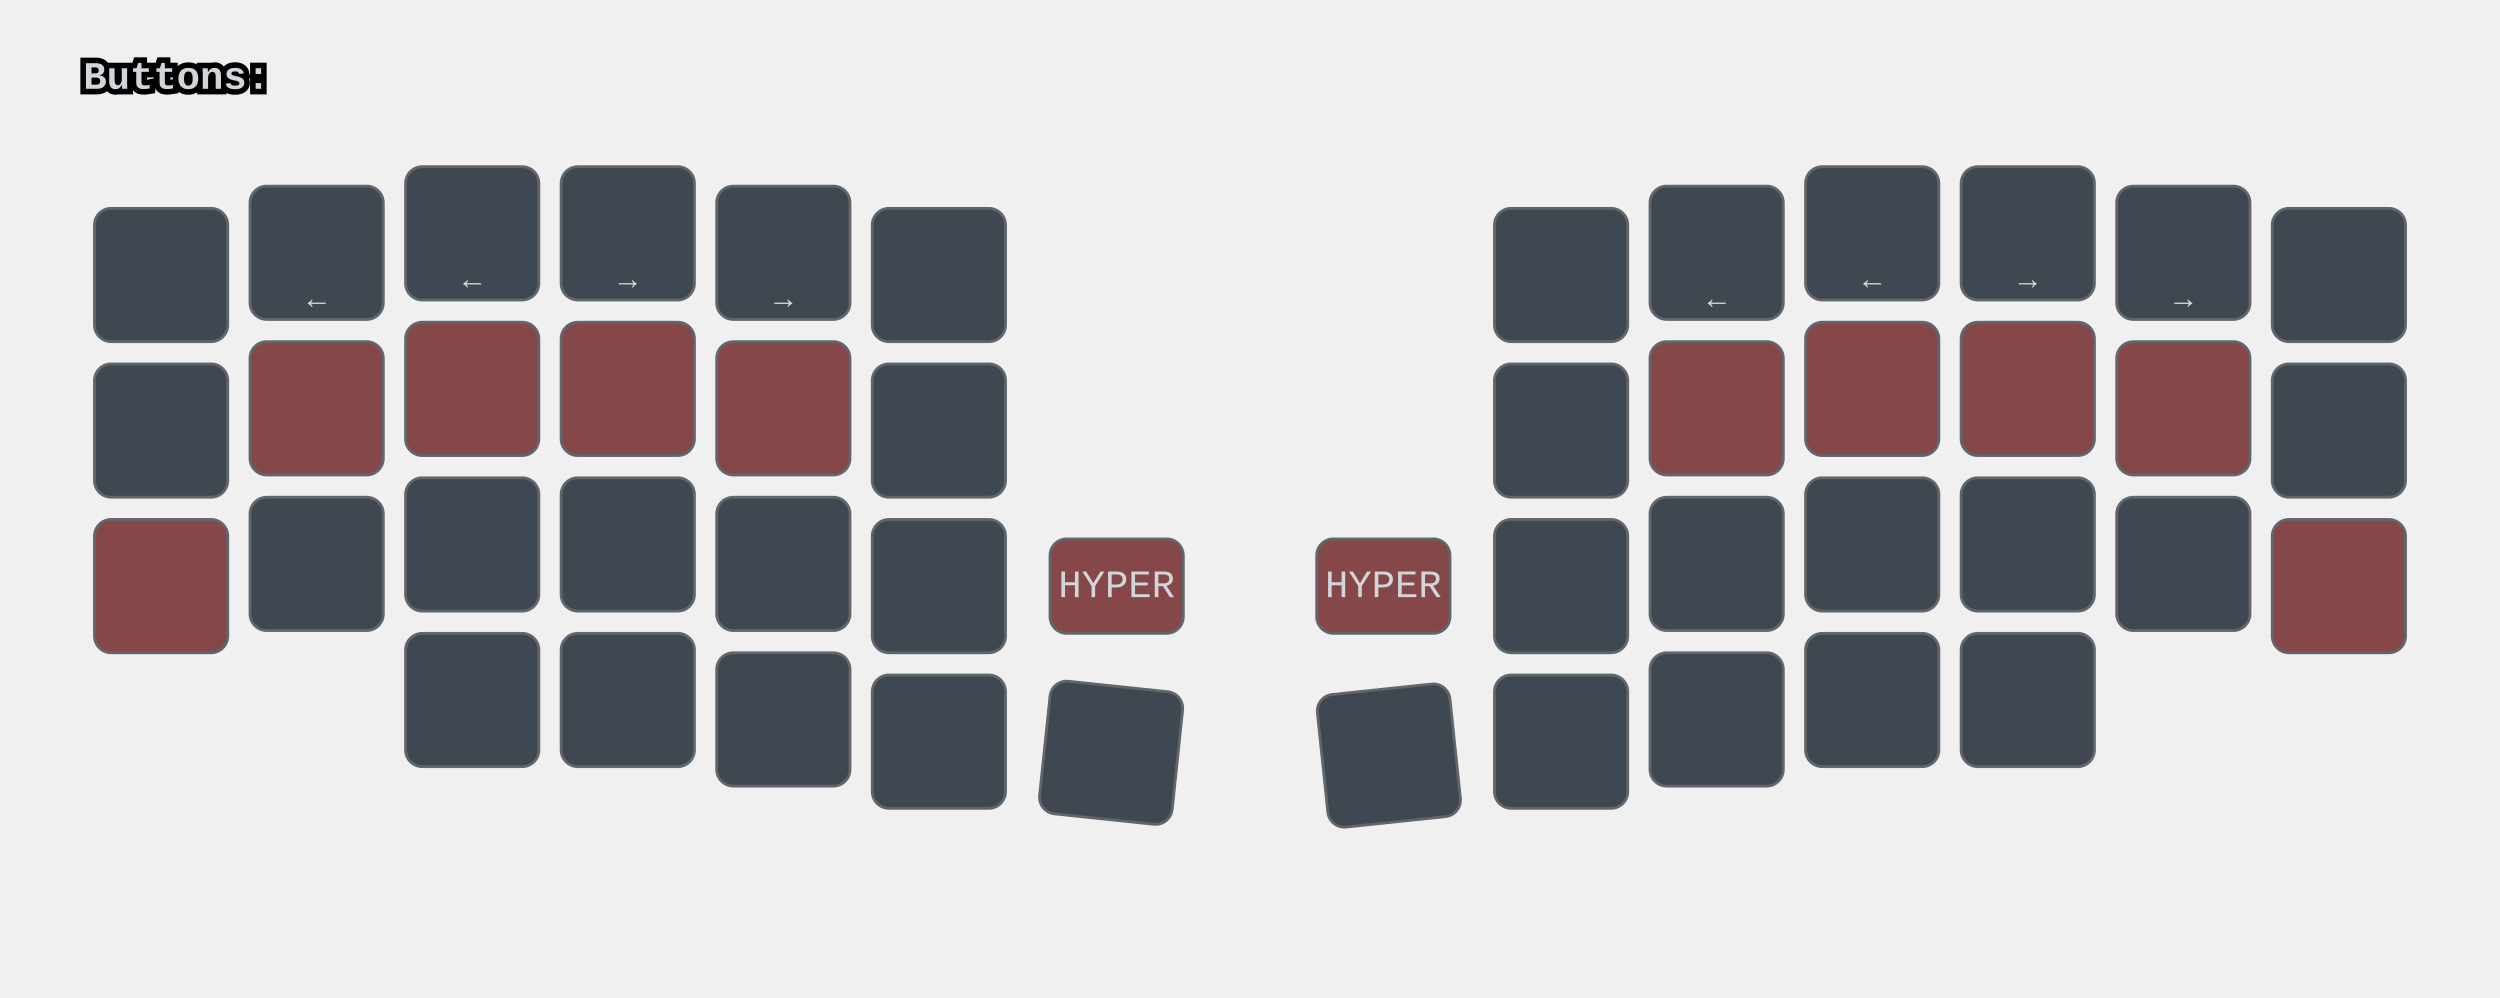
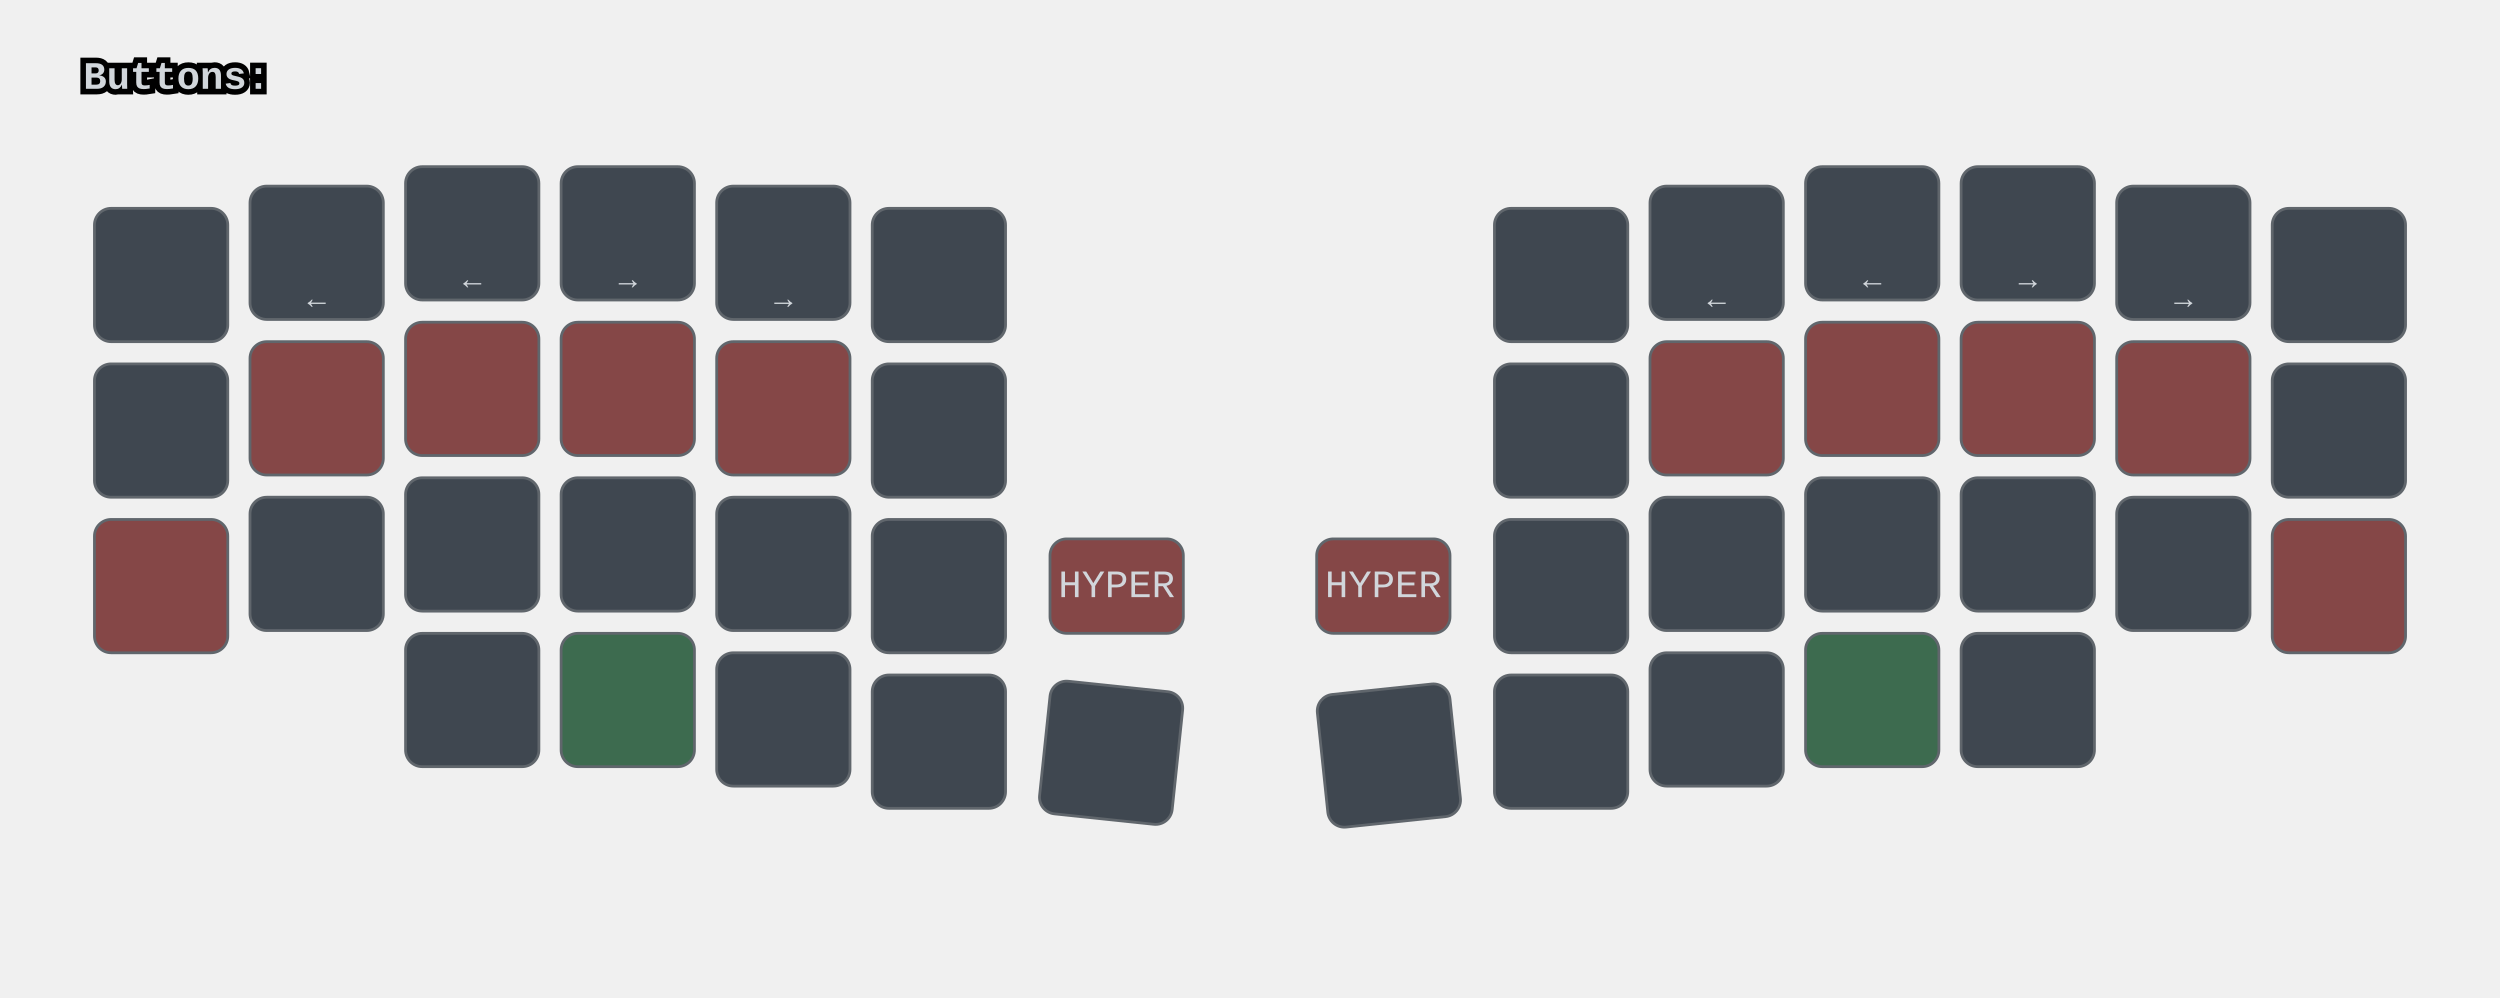
<svg xmlns="http://www.w3.org/2000/svg" xmlns:xlink="http://www.w3.org/1999/xlink" width="900" height="359" viewBox="0 0 900 359" class="keymap">
  <defs>/* start glyphs */
<svg id="mdi:apple-keyboard-caps">
      <svg id="mdi-apple-keyboard-caps" viewBox="0 0 24 24">
        <path d="M15,14V8H17.17L12,2.83L6.83,8H9V14H15M12,0L22,10H17V16H7V10H2L12,0M7,18H17V24H7V18M15,20H9V22H15V20Z" />
      </svg>
    </svg>
    <svg id="mdi:apple-keyboard-command">
      <svg id="mdi-apple-keyboard-command" viewBox="0 0 24 24">
        <path d="M6,2A4,4 0 0,1 10,6V8H14V6A4,4 0 0,1 18,2A4,4 0 0,1 22,6A4,4 0 0,1 18,10H16V14H18A4,4 0 0,1 22,18A4,4 0 0,1 18,22A4,4 0 0,1 14,18V16H10V18A4,4 0 0,1 6,22A4,4 0 0,1 2,18A4,4 0 0,1 6,14H8V10H6A4,4 0 0,1 2,6A4,4 0 0,1 6,2M16,18A2,2 0 0,0 18,20A2,2 0 0,0 20,18A2,2 0 0,0 18,16H16V18M14,10H10V14H14V10M6,16A2,2 0 0,0 4,18A2,2 0 0,0 6,20A2,2 0 0,0 8,18V16H6M8,6A2,2 0 0,0 6,4A2,2 0 0,0 4,6A2,2 0 0,0 6,8H8V6M18,8A2,2 0 0,0 20,6A2,2 0 0,0 18,4A2,2 0 0,0 16,6V8H18Z" />
      </svg>
    </svg>
    <svg id="mdi:apple-keyboard-control">
      <svg id="mdi-apple-keyboard-control" viewBox="0 0 24 24">
        <path d="M19.78,11.78L18.36,13.19L12,6.83L5.64,13.19L4.22,11.78L12,4L19.78,11.78Z" />
      </svg>
    </svg>
    <svg id="mdi:apple-keyboard-option">
      <svg id="mdi-apple-keyboard-option" viewBox="0 0 24 24">
        <path d="M3,4H9.11L16.15,18H21V20H14.88L7.84,6H3V4M14,4H21V6H14V4Z" />
      </svg>
    </svg>
    <svg id="mdi:apple-keyboard-shift">
      <svg id="mdi-apple-keyboard-shift" viewBox="0 0 24 24">
        <path d="M15,18V12H17.17L12,6.83L6.83,12H9V18H15M12,4L22,14H17V20H7V14H2L12,4Z" />
      </svg>
    </svg>
+     <svg id="mdi:arrow-all">
+       <svg id="mdi-arrow-all" viewBox="0 0 24 24">
+         <path d="M13,11H18L16.5,9.5L17.92,8.08L21.84,12L17.92,15.92L16.5,14.5L18,13H13V18L14.5,16.5L15.92,17.92L12,21.84L8.08,17.92L9.5,16.5L11,18V13H6L7.5,14.5L6.08,15.92L2.16,12L6.08,8.08L7.5,9.5L6,11H11V6L9.5,7.5L8.08,6.08L12,2.16L15.92,6.08L14.5,7.5L13,6V11Z" />
+       </svg>
+     </svg>
    <svg id="mdi:backspace">
      <svg id="mdi-backspace" viewBox="0 0 24 24">
        <path d="M22,3H7C6.31,3 5.77,3.35 5.41,3.88L0,12L5.41,20.11C5.77,20.64 6.31,21 7,21H22A2,2 0 0,0 24,19V5A2,2 0 0,0 22,3M19,15.59L17.59,17L14,13.41L10.41,17L9,15.59L12.59,12L9,8.41L10.41,7L14,10.59L17.59,7L19,8.41L15.41,12" />
      </svg>
    </svg>
    <svg id="mdi:backspace-reverse">
      <svg id="mdi-backspace-reverse" viewBox="0 0 24 24">
        <path d="M2,21H17C17.7,21 18.2,20.6 18.6,20.1L24,12L18.6,3.9C18.2,3.4 17.7,3 17,3H2A2,2 0 0,0 0,5V19A2,2 0 0,0 2,21M5,8.4L6.4,7L10,10.6L13.6,7L15,8.4L11.4,12L15,15.6L13.6,17L10,13.4L6.4,17L5,15.6L8.6,12" />
      </svg>
    </svg>
    <svg id="mdi:bluetooth-connect">
      <svg id="mdi-bluetooth-connect" viewBox="0 0 24 24">
        <path d="M19,10L17,12L19,14L21,12M14.88,16.29L13,18.17V14.41M13,5.83L14.88,7.71L13,9.58M17.71,7.71L12,2H11V9.58L6.41,5L5,6.41L10.59,12L5,17.58L6.41,19L11,14.41V22H12L17.71,16.29L13.41,12M7,12L5,10L3,12L5,14L7,12Z" />
      </svg>
    </svg>
    <svg id="mdi:bluetooth-off">
      <svg id="mdi-bluetooth-off" viewBox="0 0 24 24">
        <path d="M13,5.83L14.88,7.71L13.28,9.31L14.69,10.72L17.71,7.7L12,2H11V7.03L13,9.03M5.41,4L4,5.41L10.59,12L5,17.59L6.41,19L11,14.41V22H12L16.29,17.71L18.59,20L20,18.59M13,18.17V14.41L14.88,16.29" />
      </svg>
    </svg>
    <svg id="mdi:brightness-5">
      <svg id="mdi-brightness-5" viewBox="0 0 24 24">
        <path d="M12,18A6,6 0 0,1 6,12A6,6 0 0,1 12,6A6,6 0 0,1 18,12A6,6 0 0,1 12,18M20,15.31L23.31,12L20,8.69V4H15.31L12,0.69L8.69,4H4V8.69L0.69,12L4,15.31V20H8.69L12,23.31L15.31,20H20V15.31Z" />
      </svg>
    </svg>
    <svg id="mdi:brightness-7">
      <svg id="mdi-brightness-7" viewBox="0 0 24 24">
        <path d="M12,8A4,4 0 0,0 8,12A4,4 0 0,0 12,16A4,4 0 0,0 16,12A4,4 0 0,0 12,8M12,18A6,6 0 0,1 6,12A6,6 0 0,1 12,6A6,6 0 0,1 18,12A6,6 0 0,1 12,18M20,8.69V4H15.31L12,0.69L8.69,4H4V8.69L0.69,12L4,15.31V20H8.69L12,23.31L15.31,20H20V15.31L23.31,12L20,8.69Z" />
      </svg>
    </svg>
    <svg id="mdi:code-block-tags">
      <svg id="mdi-code-block-tags" viewBox="0 0 24 24">
        <path d="M5.59 3.41L7 4.82L3.82 8L7 11.18L5.59 12.6L1 8L5.59 3.41M11.41 3.41L16 8L11.41 12.6L10 11.18L13.18 8L10 4.82L11.41 3.41M22 6V18C22 19.11 21.11 20 20 20H4C2.9 20 2 19.11 2 18V14H4V18H20V6H17.03V4H20C21.11 4 22 4.89 22 6Z" />
      </svg>
    </svg>
+     <svg id="mdi:code-braces">
+       <svg id="mdi-code-braces" viewBox="0 0 24 24">
+         <path d="M8,3A2,2 0 0,0 6,5V9A2,2 0 0,1 4,11H3V13H4A2,2 0 0,1 6,15V19A2,2 0 0,0 8,21H10V19H8V14A2,2 0 0,0 6,12A2,2 0 0,0 8,10V5H10V3M16,3A2,2 0 0,1 18,5V9A2,2 0 0,0 20,11H21V13H20A2,2 0 0,0 18,15V19A2,2 0 0,1 16,21H14V19H16V14A2,2 0 0,1 18,12A2,2 0 0,1 16,10V5H14V3H16Z" />
+       </svg>
+     </svg>
+     <svg id="mdi:cog-outline">
+       <svg id="mdi-cog-outline" viewBox="0 0 24 24">
+         <path d="M12,8A4,4 0 0,1 16,12A4,4 0 0,1 12,16A4,4 0 0,1 8,12A4,4 0 0,1 12,8M12,10A2,2 0 0,0 10,12A2,2 0 0,0 12,14A2,2 0 0,0 14,12A2,2 0 0,0 12,10M10,22C9.75,22 9.54,21.82 9.5,21.58L9.13,18.93C8.5,18.68 7.96,18.34 7.44,17.94L4.95,18.95C4.73,19.03 4.46,18.95 4.34,18.73L2.34,15.27C2.21,15.05 2.27,14.78 2.46,14.63L4.57,12.97L4.5,12L4.57,11L2.46,9.37C2.27,9.22 2.21,8.95 2.34,8.73L4.34,5.27C4.46,5.05 4.73,4.96 4.95,5.05L7.44,6.05C7.96,5.66 8.5,5.32 9.13,5.07L9.5,2.42C9.54,2.18 9.75,2 10,2H14C14.25,2 14.46,2.18 14.5,2.42L14.87,5.07C15.5,5.32 16.04,5.66 16.56,6.05L19.05,5.05C19.27,4.96 19.54,5.05 19.66,5.27L21.66,8.73C21.79,8.95 21.73,9.22 21.54,9.37L19.43,11L19.5,12L19.43,13L21.54,14.63C21.73,14.78 21.79,15.05 21.66,15.27L19.66,18.73C19.54,18.95 19.27,19.04 19.05,18.95L16.56,17.95C16.04,18.34 15.5,18.68 14.87,18.93L14.5,21.58C14.46,21.82 14.25,22 14,22H10M11.25,4L10.88,6.61C9.68,6.86 8.62,7.5 7.85,8.39L5.44,7.35L4.69,8.65L6.8,10.2C6.4,11.37 6.4,12.64 6.8,13.8L4.68,15.36L5.43,16.66L7.86,15.62C8.63,16.5 9.68,17.14 10.87,17.38L11.24,20H12.76L13.13,17.39C14.32,17.14 15.37,16.5 16.14,15.62L18.57,16.66L19.32,15.36L17.2,13.81C17.6,12.64 17.6,11.37 17.2,10.2L19.31,8.65L18.56,7.35L16.15,8.39C15.38,7.5 14.32,6.86 13.12,6.62L12.75,4H11.25Z" />
+       </svg>
+     </svg>
    <svg id="mdi:content-copy">
      <svg id="mdi-content-copy" viewBox="0 0 24 24">
        <path d="M19,21H8V7H19M19,5H8A2,2 0 0,0 6,7V21A2,2 0 0,0 8,23H19A2,2 0 0,0 21,21V7A2,2 0 0,0 19,5M16,1H4A2,2 0 0,0 2,3V17H4V3H16V1Z" />
      </svg>
    </svg>
    <svg id="mdi:content-cut">
      <svg id="mdi-content-cut" viewBox="0 0 24 24">
        <path d="M19,3L13,9L15,11L22,4V3M12,12.5A0.5,0.5 0 0,1 11.5,12A0.5,0.5 0 0,1 12,11.5A0.5,0.5 0 0,1 12.5,12A0.5,0.5 0 0,1 12,12.5M6,20A2,2 0 0,1 4,18C4,16.89 4.9,16 6,16A2,2 0 0,1 8,18C8,19.11 7.1,20 6,20M6,8A2,2 0 0,1 4,6C4,4.89 4.9,4 6,4A2,2 0 0,1 8,6C8,7.11 7.1,8 6,8M9.64,7.64C9.87,7.14 10,6.59 10,6A4,4 0 0,0 6,2A4,4 0 0,0 2,6A4,4 0 0,0 6,10C6.59,10 7.14,9.87 7.64,9.64L10,12L7.64,14.36C7.14,14.13 6.59,14 6,14A4,4 0 0,0 2,18A4,4 0 0,0 6,22A4,4 0 0,0 10,18C10,17.41 9.87,16.86 9.64,16.36L12,14L19,21H22V20L9.64,7.64Z" />
      </svg>
    </svg>
    <svg id="mdi:content-paste">
      <svg id="mdi-content-paste" viewBox="0 0 24 24">
        <path d="M19,20H5V4H7V7H17V4H19M12,2A1,1 0 0,1 13,3A1,1 0 0,1 12,4A1,1 0 0,1 11,3A1,1 0 0,1 12,2M19,2H14.82C14.4,0.84 13.3,0 12,0C10.7,0 9.6,0.84 9.18,2H5A2,2 0 0,0 3,4V20A2,2 0 0,0 5,22H19A2,2 0 0,0 21,20V4A2,2 0 0,0 19,2Z" />
      </svg>
    </svg>
    <svg id="mdi:dock-window">
      <svg id="mdi-dock-window" viewBox="0 0 24 24">
        <path d="M18 18V20H4A2 2 0 0 1 2 18V8H4V18M22 6V14A2 2 0 0 1 20 16H8A2 2 0 0 1 6 14V6A2 2 0 0 1 8 4H20A2 2 0 0 1 22 6M20 6H8V14H20Z" />
      </svg>
    </svg>
    <svg id="mdi:folder-search-outline">
      <svg id="mdi-folder-search-outline" viewBox="0 0 24 24">
        <path d="M16.5,12C19,12 21,14 21,16.5C21,17.38 20.75,18.21 20.31,18.9L23.39,22L22,23.39L18.88,20.32C18.19,20.75 17.37,21 16.5,21C14,21 12,19 12,16.5C12,14 14,12 16.5,12M16.5,14A2.5,2.5 0 0,0 14,16.5A2.5,2.5 0 0,0 16.5,19A2.5,2.5 0 0,0 19,16.5A2.5,2.5 0 0,0 16.5,14M19,8H3V18H10.17C10.34,18.72 10.63,19.39 11,20H3C1.89,20 1,19.1 1,18V6C1,4.89 1.89,4 3,4H9L11,6H19A2,2 0 0,1 21,8V11.81C20.42,11.26 19.75,10.81 19,10.5V8Z" />
      </svg>
    </svg>
    <svg id="mdi:format-letter-ends-with">
      <svg id="mdi-format-letter-ends-with" viewBox="0 0 24 24">
        <path d="M11.14 4L6.43 16H8.36L9.32 13.43H14.67L15.64 16H17.57L12.86 4M12 6.29L14.03 11.71H9.96M20 14V18H2V20H22V14Z" />
      </svg>
    </svg>
    <svg id="mdi:format-letter-starts-with">
      <svg id="mdi-format-letter-starts-with" viewBox="0 0 24 24">
        <path d="M11.14 4L6.43 16H8.36L9.32 13.43H14.67L15.64 16H17.57L12.86 4M12 6.29L14.03 11.71H9.96M4 18V15H2V20H22V18Z" />
      </svg>
    </svg>
    <svg id="mdi:format-pilcrow-arrow-left">
      <svg id="mdi-format-pilcrow-arrow-left" viewBox="0 0 24 24">
        <path d="M8,17V14L4,18L8,22V19H20V17M10,10V15H12V4H14V15H16V4H18V2H10A4,4 0 0,0 6,6A4,4 0 0,0 10,10Z" />
      </svg>
    </svg>
    <svg id="mdi:format-pilcrow-arrow-right">
      <svg id="mdi-format-pilcrow-arrow-right" viewBox="0 0 24 24">
        <path d="M21,18L17,14V17H5V19H17V22M9,10V15H11V4H13V15H15V4H17V2H9A4,4 0 0,0 5,6A4,4 0 0,0 9,10Z" />
      </svg>
    </svg>
+     <svg id="mdi:keyboard-f1">
+       <svg id="mdi-keyboard-f1" viewBox="0 0 24 24">
+         <path d="M6 7H12V9H8V11H11V13H8V17H6V7M14 7H18V17H16V9H14V7Z" />
+       </svg>
+     </svg>
    <svg id="mdi:keyboard-return">
      <svg id="mdi-keyboard-return" viewBox="0 0 24 24">
        <path d="M19,7V11H5.83L9.41,7.41L8,6L2,12L8,18L9.41,16.58L5.83,13H21V7H19Z" />
      </svg>
    </svg>
    <svg id="mdi:keyboard-space">
      <svg id="mdi-keyboard-space" viewBox="0 0 24 24">
        <path d="M3 15H5V19H19V15H21V19C21 20.1 20.1 21 19 21H5C3.9 21 3 20.1 3 19V15Z" />
      </svg>
    </svg>
    <svg id="mdi:keyboard-tab">
      <svg id="mdi-keyboard-tab" viewBox="0 0 24 24">
        <path d="M20,18H22V6H20M11.59,7.41L15.17,11H1V13H15.17L11.59,16.58L13,18L19,12L13,6L11.59,7.41Z" />
      </svg>
    </svg>
    <svg id="mdi:keyboard-variant">
      <svg id="mdi-keyboard-variant" viewBox="0 0 24 24">
        <path d="M6,16H18V18H6V16M6,13V15H2V13H6M7,15V13H10V15H7M11,15V13H13V15H11M14,15V13H17V15H14M18,15V13H22V15H18M2,10H5V12H2V10M19,12V10H22V12H19M18,12H16V10H18V12M8,12H6V10H8V12M12,12H9V10H12V12M15,12H13V10H15V12M2,9V7H4V9H2M5,9V7H7V9H5M8,9V7H10V9H8M11,9V7H13V9H11M14,9V7H16V9H14M17,9V7H22V9H17Z" />
      </svg>
    </svg>
    <svg id="mdi:lightbulb-off-outline">
      <svg id="mdi-lightbulb-off-outline" viewBox="0 0 24 24">
        <path d="M12,2C9.76,2 7.78,3.05 6.5,4.68L7.93,6.11C8.84,4.84 10.32,4 12,4A5,5 0 0,1 17,9C17,10.68 16.16,12.16 14.89,13.06L16.31,14.5C17.94,13.21 19,11.24 19,9A7,7 0 0,0 12,2M3.28,4L2,5.27L5.04,8.3C5,8.53 5,8.76 5,9C5,11.38 6.19,13.47 8,14.74V17A1,1 0 0,0 9,18H14.73L18.73,22L20,20.72L3.28,4M7.23,10.5L12.73,16H10V13.58C8.68,13 7.66,11.88 7.23,10.5M9,20V21A1,1 0 0,0 10,22H14A1,1 0 0,0 15,21V20H9Z" />
      </svg>
    </svg>
    <svg id="mdi:lightbulb-on-20">
      <svg id="mdi-lightbulb-on-20" viewBox="0 0 24 24">
        <path d="M1 11H4V13H1V11M4.9 3.5L3.5 4.9L5.6 7L7 5.6L4.9 3.5M13 1H11V4H13V1M20 11V13H23V11H20M10 22C10 22.6 10.4 23 11 23H13C13.6 23 14 22.6 14 22V21H10V22M19.1 3.5L17 5.6L18.4 7L20.5 4.9L19.1 3.5M18 12C18 14.2 16.8 16.2 15 17.2V19C15 19.6 14.6 20 14 20H10C9.4 20 9 19.6 9 19V17.2C7.2 16.2 6 14.2 6 12C6 8.7 8.7 6 12 6S18 8.7 18 12M16 12C16 9.79 14.21 8 12 8S8 9.79 8 12 9.79 16 12 16 16 14.21 16 12Z" />
      </svg>
    </svg>
    <svg id="mdi:lightbulb-on-90">
      <svg id="mdi-lightbulb-on-90" viewBox="0 0 24 24">
        <path d="M7 5.6L5.6 7L3.5 4.9L4.9 3.5L7 5.6M10 22C10 22.6 10.4 23 11 23H13C13.6 23 14 22.6 14 22V21H10V22M1 13H4V11H1V13M13 1H11V4H13V1M20 11V13H23V11H20M19.1 3.5L17 5.6L18.4 7L20.5 4.9L19.1 3.5M18 12C18 14.2 16.8 16.2 15 17.2V19C15 19.6 14.6 20 14 20H10C9.4 20 9 19.6 9 19V17.2C7.2 16.2 6 14.2 6 12C6 8.7 8.7 6 12 6S18 8.7 18 12M12 8C11 8 10.09 8.38 9.39 9H14.61C13.91 8.38 13 8 12 8Z" />
      </svg>
    </svg>
    <svg id="mdi:lock-outline">
      <svg id="mdi-lock-outline" viewBox="0 0 24 24">
        <path d="M12,17C10.89,17 10,16.1 10,15C10,13.89 10.89,13 12,13A2,2 0 0,1 14,15A2,2 0 0,1 12,17M18,20V10H6V20H18M18,8A2,2 0 0,1 20,10V20A2,2 0 0,1 18,22H6C4.89,22 4,21.1 4,20V10C4,8.89 4.89,8 6,8H7V6A5,5 0 0,1 12,1A5,5 0 0,1 17,6V8H18M12,3A3,3 0 0,0 9,6V8H15V6A3,3 0 0,0 12,3Z" />
      </svg>
    </svg>
+     <svg id="mdi:monitor">
+       <svg id="mdi-monitor" viewBox="0 0 24 24">
+         <path d="M21,16H3V4H21M21,2H3C1.89,2 1,2.89 1,4V16A2,2 0 0,0 3,18H10V20H8V22H16V20H14V18H21A2,2 0 0,0 23,16V4C23,2.89 22.1,2 21,2Z" />
+       </svg>
+     </svg>
    <svg id="mdi:mouse">
      <svg id="mdi-mouse" viewBox="0 0 24 24">
        <path d="M11,1.07C7.05,1.56 4,4.92 4,9H11M4,15A8,8 0 0,0 12,23A8,8 0 0,0 20,15V11H4M13,1.07V9H20C20,4.92 16.94,1.56 13,1.07Z" />
      </svg>
    </svg>
    <svg id="mdi:mouse-left-click-outline">
      <svg id="mdi-mouse-left-click-outline" viewBox="0 0 24 24">
        <path d="M13 9V1.07C13.7 1.16 14.37 1.33 15 1.59C17.33 2.53 19.11 4.53 19.75 7C19.91 7.64 20 8.31 20 9H13M17.66 7C17.18 5.65 16.23 4.5 15 3.81V7H17.66M6 15V13H18V15C18 16.59 17.37 18.12 16.24 19.24C15.12 20.37 13.59 21 12 21C10.41 21 8.88 20.37 7.76 19.24C6.63 18.12 6 16.59 6 15M4 15C4 17.12 4.84 19.16 6.34 20.66C7.84 22.16 9.88 23 12 23C14.12 23 16.16 22.16 17.66 20.66C19.16 19.16 20 17.12 20 15V11H4V15M11 9V1.07C7.06 1.56 4 4.92 4 9H11Z" />
      </svg>
    </svg>
    <svg id="mdi:mouse-right-click-outline">
      <svg id="mdi-mouse-right-click-outline" viewBox="0 0 24 24">
        <path d="M13 9V1.07C16.94 1.56 20 4.92 20 9H13M11 9V1.07C10.3 1.16 9.63 1.33 9 1.59C6.67 2.53 4.89 4.53 4.25 7C4.09 7.64 4 8.31 4 9H11M6.34 7C6.82 5.65 7.78 4.5 9 3.81V7H6.34M6 15V13H18V15C18 16.59 17.37 18.12 16.24 19.24C15.12 20.37 13.59 21 12 21C10.41 21 8.88 20.37 7.76 19.24C6.63 18.12 6 16.59 6 15M4 15C4 17.12 4.84 19.16 6.34 20.66C7.84 22.16 9.88 23 12 23C14.12 23 16.16 22.16 17.66 20.66C19.16 19.16 20 17.12 20 15V11H4V15Z" />
      </svg>
    </svg>
-     <svg id="mdi:numeric-1-box-multiple-outline">
-       <svg id="mdi-numeric-1-box-multiple-outline" viewBox="0 0 24 24">
-         <path d="M21,17H7V3H21M21,1H7A2,2 0 0,0 5,3V17A2,2 0 0,0 7,19H21A2,2 0 0,0 23,17V3A2,2 0 0,0 21,1M14,15H16V5H12V7H14M3,5H1V21A2,2 0 0,0 3,23H19V21H3V5Z" />
-       </svg>
-     </svg>
-     <svg id="mdi:numeric-2-box-multiple-outline">
-       <svg id="mdi-numeric-2-box-multiple-outline" viewBox="0 0 24 24">
-         <path d="M17,13H13V11H15A2,2 0 0,0 17,9V7C17,5.89 16.1,5 15,5H11V7H15V9H13A2,2 0 0,0 11,11V15H17M21,17H7V3H21M21,1H7A2,2 0 0,0 5,3V17A2,2 0 0,0 7,19H21A2,2 0 0,0 23,17V3A2,2 0 0,0 21,1M3,5H1V21A2,2 0 0,0 3,23H19V21H3V5Z" />
-       </svg>
-     </svg>
-     <svg id="mdi:numeric-3-box-multiple-outline">
-       <svg id="mdi-numeric-3-box-multiple-outline" viewBox="0 0 24 24">
-         <path d="M17,13V11.5A1.5,1.5 0 0,0 15.5,10A1.5,1.5 0 0,0 17,8.5V7C17,5.89 16.1,5 15,5H11V7H15V9H13V11H15V13H11V15H15A2,2 0 0,0 17,13M3,5H1V21A2,2 0 0,0 3,23H19V21H3M21,17H7V3H21M21,1H7A2,2 0 0,0 5,3V17A2,2 0 0,0 7,19H21A2,2 0 0,0 23,17V3A2,2 0 0,0 21,1Z" />
-       </svg>
-     </svg>
-     <svg id="mdi:numeric-4-box-multiple-outline">
-       <svg id="mdi-numeric-4-box-multiple-outline" viewBox="0 0 24 24">
-         <path d="M21,17H7V3H21M21,1H7A2,2 0 0,0 5,3V17A2,2 0 0,0 7,19H21A2,2 0 0,0 23,17V3A2,2 0 0,0 21,1M15,15H17V5H15V9H13V5H11V11H15M3,5H1V21A2,2 0 0,0 3,23H19V21H3V5Z" />
-       </svg>
-     </svg>
-     <svg id="mdi:numeric-5-box-multiple-outline">
-       <svg id="mdi-numeric-5-box-multiple-outline" viewBox="0 0 24 24">
-         <path d="M17,13V11C17,9.89 16.1,9 15,9H13V7H17V5H11V11H15V13H11V15H15A2,2 0 0,0 17,13M3,5H1V21A2,2 0 0,0 3,23H19V21H3M21,17H7V3H21M21,1H7A2,2 0 0,0 5,3V17A2,2 0 0,0 7,19H21A2,2 0 0,0 23,17V3A2,2 0 0,0 21,1Z" />
-       </svg>
-     </svg>
-     <svg id="mdi:numeric-6-box-multiple-outline">
-       <svg id="mdi-numeric-6-box-multiple-outline" viewBox="0 0 24 24">
-         <path d="M13,11H15V13H13M13,15H15A2,2 0 0,0 17,13V11C17,9.89 16.1,9 15,9H13V7H17V5H13A2,2 0 0,0 11,7V13C11,14.11 11.9,15 13,15M21,17H7V3H21M21,1H7A2,2 0 0,0 5,3V17A2,2 0 0,0 7,19H21A2,2 0 0,0 23,17V3A2,2 0 0,0 21,1M3,5H1V21A2,2 0 0,0 3,23H19V21H3V5Z" />
-       </svg>
-     </svg>
-     <svg id="mdi:numeric-7-box-multiple-outline">
-       <svg id="mdi-numeric-7-box-multiple-outline" viewBox="0 0 24 24">
-         <path d="M13,15L17,7V5H11V7H15L11,15M21,17H7V3H21M21,1H7A2,2 0 0,0 5,3V17A2,2 0 0,0 7,19H21A2,2 0 0,0 23,17V3A2,2 0 0,0 21,1M3,5H1V21A2,2 0 0,0 3,23H19V21H3V5Z" />
-       </svg>
-     </svg>
-     <svg id="mdi:numeric-8-box-multiple-outline">
-       <svg id="mdi-numeric-8-box-multiple-outline" viewBox="0 0 24 24">
-         <path d="M13,11H15V13H13M13,7H15V9H13M13,15H15A2,2 0 0,0 17,13V11.5A1.5,1.5 0 0,0 15.5,10A1.5,1.5 0 0,0 17,8.5V7C17,5.89 16.1,5 15,5H13A2,2 0 0,0 11,7V8.5A1.5,1.5 0 0,0 12.5,10A1.5,1.5 0 0,0 11,11.5V13C11,14.11 11.9,15 13,15M21,17H7V3H21M21,1H7A2,2 0 0,0 5,3V17A2,2 0 0,0 7,19H21A2,2 0 0,0 23,17V3A2,2 0 0,0 21,1M3,5H1V21A2,2 0 0,0 3,23H19V21H3V5Z" />
+     <svg id="mdi:mouse-variant">
+       <svg id="mdi-mouse-variant" viewBox="0 0 24 24">
+         <path d="M14,7H10V2.1C12.28,2.56 14,4.58 14,7M4,7C4,4.58 5.72,2.56 8,2.1V7H4M14,12C14,14.42 12.28,16.44 10,16.9V18A3,3 0 0,0 13,21A3,3 0 0,0 16,18V13A4,4 0 0,1 20,9H22L21,10L22,11H20A2,2 0 0,0 18,13H18V18A5,5 0 0,1 13,23A5,5 0 0,1 8,18V16.9C5.72,16.44 4,14.42 4,12V9H14V12Z" />
+       </svg>
+     </svg>
+     <svg id="mdi:music">
+       <svg id="mdi-music" viewBox="0 0 24 24">
+         <path d="M21,3V15.5A3.5,3.5 0 0,1 17.5,19A3.5,3.5 0 0,1 14,15.5A3.5,3.5 0 0,1 17.5,12C18.04,12 18.55,12.12 19,12.34V6.47L9,8.6V17.5A3.5,3.5 0 0,1 5.5,21A3.5,3.5 0 0,1 2,17.5A3.5,3.5 0 0,1 5.5,14C6.04,14 6.55,14.12 7,14.34V6L21,3Z" />
+       </svg>
+     </svg>
+     <svg id="mdi:numeric">
+       <svg id="mdi-numeric" viewBox="0 0 24 24">
+         <path d="M4,17V9H2V7H6V17H4M22,15C22,16.11 21.1,17 20,17H16V15H20V13H18V11H20V9H16V7H20A2,2 0 0,1 22,9V10.5A1.5,1.5 0 0,1 20.5,12A1.5,1.5 0 0,1 22,13.5V15M14,15V17H8V13C8,11.89 8.9,11 10,11H12V9H8V7H12A2,2 0 0,1 14,9V11C14,12.11 13.1,13 12,13H10V15H14Z" />
      </svg>
    </svg>
    <svg id="mdi:play-pause">
      <svg id="mdi-play-pause" viewBox="0 0 24 24">
        <path d="M3,5V19L11,12M13,19H16V5H13M18,5V19H21V5" />
      </svg>
    </svg>
    <svg id="mdi:power">
      <svg id="mdi-power" viewBox="0 0 24 24">
        <path d="M16.56,5.44L15.11,6.89C16.84,7.94 18,9.83 18,12A6,6 0 0,1 12,18A6,6 0 0,1 6,12C6,9.83 7.16,7.94 8.88,6.88L7.44,5.44C5.36,6.88 4,9.28 4,12A8,8 0 0,0 12,20A8,8 0 0,0 20,12C20,9.28 18.64,6.88 16.56,5.44M13,3H11V13H13" />
      </svg>
    </svg>
    <svg id="mdi:power-plug-outline">
      <svg id="mdi-power-plug-outline" viewBox="0 0 24 24">
        <path d="M16 7V3H14V7H10V3H8V7C7 7 6 8 6 9V14.5L9.5 18V21H14.5V18L18 14.5V9C18 8 17 7 16 7M16 13.67L13.09 16.59L12.67 17H11.33L10.92 16.59L8 13.67V9.09C8 9.06 8.06 9 8.09 9H15.92C15.95 9 16 9.06 16 9.09V13.67Z" />
      </svg>
    </svg>
    <svg id="mdi:redo">
      <svg id="mdi-redo" viewBox="0 0 24 24">
        <path d="M18.4,10.6C16.55,9 14.15,8 11.5,8C6.85,8 2.92,11.03 1.54,15.22L3.9,16C4.95,12.81 7.95,10.5 11.5,10.5C13.45,10.5 15.23,11.22 16.62,12.38L13,16H22V7L18.4,10.6Z" />
      </svg>
    </svg>
    <svg id="mdi:restart">
      <svg id="mdi-restart" viewBox="0 0 24 24">
        <path d="M12,4C14.1,4 16.1,4.8 17.6,6.3C20.7,9.4 20.7,14.5 17.6,17.6C15.8,19.5 13.3,20.2 10.9,19.9L11.4,17.9C13.1,18.1 14.9,17.5 16.2,16.2C18.5,13.9 18.5,10.1 16.2,7.7C15.1,6.6 13.5,6 12,6V10.6L7,5.6L12,0.6V4M6.3,17.6C3.7,15 3.3,11 5.1,7.9L6.6,9.4C5.5,11.6 5.9,14.4 7.8,16.2C8.3,16.7 8.9,17.1 9.6,17.4L9,19.4C8,19 7.1,18.4 6.3,17.6Z" />
      </svg>
    </svg>
    <svg id="mdi:skip-backward">
      <svg id="mdi-skip-backward" viewBox="0 0 24 24">
        <path d="M20,5V19L13,12M6,5V19H4V5M13,5V19L6,12" />
      </svg>
    </svg>
    <svg id="mdi:skip-forward">
      <svg id="mdi-skip-forward" viewBox="0 0 24 24">
        <path d="M4,5V19L11,12M18,5V19H20V5M11,5V19L18,12" />
      </svg>
    </svg>
    <svg id="mdi:stop">
      <svg id="mdi-stop" viewBox="0 0 24 24">
        <path d="M18,18H6V6H18V18Z" />
      </svg>
    </svg>
    <svg id="mdi:undo">
      <svg id="mdi-undo" viewBox="0 0 24 24">
        <path d="M12.5,8C9.85,8 7.45,9 5.6,10.6L2,7V16H11L7.38,12.38C8.77,11.22 10.54,10.5 12.5,10.5C16.04,10.5 19.05,12.81 20.1,16L22.47,15.22C21.08,11.03 17.15,8 12.5,8Z" />
      </svg>
    </svg>
    <svg id="mdi:unfold-more-horizontal">
      <svg id="mdi-unfold-more-horizontal" viewBox="0 0 24 24">
        <path d="M12,18.17L8.83,15L7.42,16.41L12,21L16.59,16.41L15.17,15M12,5.83L15.17,9L16.58,7.59L12,3L7.41,7.59L8.83,9L12,5.83Z" />
      </svg>
    </svg>
    <svg id="mdi:unfold-more-vertical">
      <svg id="mdi-unfold-more-vertical" viewBox="0 0 24 24">
        <path d="M18.17,12L15,8.83L16.41,7.41L21,12L16.41,16.58L15,15.17L18.17,12M5.83,12L9,15.17L7.59,16.59L3,12L7.59,7.42L9,8.83L5.83,12Z" />
      </svg>
    </svg>
    <svg id="mdi:usb">
      <svg id="mdi-usb" viewBox="0 0 24 24">
        <path d="M15,7V11H16V13H13V5H15L12,1L9,5H11V13H8V10.93C8.7,10.56 9.2,9.85 9.2,9C9.2,7.78 8.21,6.8 7,6.8C5.78,6.8 4.8,7.78 4.8,9C4.8,9.85 5.3,10.56 6,10.93V13A2,2 0 0,0 8,15H11V18.05C10.29,18.41 9.8,19.15 9.8,20A2.2,2.2 0 0,0 12,22.2A2.2,2.2 0 0,0 14.2,20C14.2,19.15 13.71,18.41 13,18.05V15H16A2,2 0 0,0 18,13V11H19V7H15Z" />
      </svg>
    </svg>
    <svg id="mdi:view-dashboard-outline">
      <svg id="mdi-view-dashboard-outline" viewBox="0 0 24 24">
        <path d="M19,5V7H15V5H19M9,5V11H5V5H9M19,13V19H15V13H19M9,17V19H5V17H9M21,3H13V9H21V3M11,3H3V13H11V3M21,11H13V21H21V11M11,15H3V21H11V15Z" />
      </svg>
    </svg>
    <svg id="mdi:volume-minus">
      <svg id="mdi-volume-minus" viewBox="0 0 24 24">
        <path d="M3,9H7L12,4V20L7,15H3V9M14,11H22V13H14V11Z" />
      </svg>
    </svg>
    <svg id="mdi:volume-off">
      <svg id="mdi-volume-off" viewBox="0 0 24 24">
        <path d="M12,4L9.91,6.09L12,8.18M4.27,3L3,4.27L7.73,9H3V15H7L12,20V13.27L16.25,17.53C15.58,18.04 14.83,18.46 14,18.7V20.77C15.38,20.45 16.63,19.82 17.68,18.96L19.73,21L21,19.73L12,10.73M19,12C19,12.94 18.8,13.82 18.46,14.64L19.97,16.15C20.62,14.91 21,13.5 21,12C21,7.72 18,4.14 14,3.23V5.29C16.89,6.15 19,8.83 19,12M16.5,12C16.5,10.23 15.5,8.71 14,7.97V10.18L16.45,12.63C16.5,12.43 16.5,12.21 16.5,12Z" />
      </svg>
    </svg>
    <svg id="mdi:volume-plus">
      <svg id="mdi-volume-plus" viewBox="0 0 24 24">
        <path d="M3,9H7L12,4V20L7,15H3V9M14,11H17V8H19V11H22V13H19V16H17V13H14V11Z" />
      </svg>
    </svg>
    <svg id="mdi:web">
      <svg id="mdi-web" viewBox="0 0 24 24">
        <path d="M16.36,14C16.44,13.34 16.5,12.68 16.5,12C16.5,11.32 16.44,10.66 16.36,10H19.74C19.9,10.64 20,11.31 20,12C20,12.69 19.9,13.36 19.74,14M14.59,19.56C15.19,18.45 15.65,17.25 15.97,16H18.92C17.96,17.65 16.43,18.93 14.59,19.56M14.34,14H9.66C9.56,13.34 9.5,12.68 9.5,12C9.5,11.32 9.56,10.65 9.66,10H14.34C14.43,10.65 14.5,11.32 14.5,12C14.5,12.68 14.43,13.34 14.34,14M12,19.96C11.17,18.76 10.5,17.43 10.09,16H13.91C13.5,17.43 12.83,18.76 12,19.96M8,8H5.08C6.03,6.34 7.57,5.06 9.4,4.44C8.8,5.55 8.35,6.75 8,8M5.08,16H8C8.35,17.25 8.8,18.45 9.4,19.56C7.57,18.93 6.03,17.65 5.08,16M4.26,14C4.1,13.36 4,12.69 4,12C4,11.31 4.1,10.64 4.26,10H7.64C7.56,10.66 7.5,11.32 7.5,12C7.5,12.68 7.56,13.34 7.64,14M12,4.03C12.83,5.23 13.5,6.57 13.91,8H10.09C10.5,6.57 11.17,5.23 12,4.03M18.92,8H15.97C15.65,6.75 15.19,5.55 14.59,4.44C16.43,5.07 17.96,6.34 18.92,8M12,2C6.47,2 2,6.5 2,12A10,10 0 0,0 12,22A10,10 0 0,0 22,12A10,10 0 0,0 12,2Z" />
      </svg>
    </svg>
    <svg id="mdi:window-maximize">
      <svg id="mdi-window-maximize" viewBox="0 0 24 24">
        <path d="M4,4H20V20H4V4M6,8V18H18V8H6Z" />
      </svg>
    </svg>
    <svg id="mdi:window-restore">
      <svg id="mdi-window-restore" viewBox="0 0 24 24">
        <path d="M4,8H8V4H20V16H16V20H4V8M16,8V14H18V6H10V8H16M6,12V18H14V12H6Z" />
      </svg>
    </svg>
  </defs>/* end glyphs */
<style>/* inherit to force styles through use tags */
svg path {
    fill: inherit;
}

/* font and background color specifications */
svg.keymap {
    font-family: SFMono-Regular,Consolas,Liberation Mono,Menlo,monospace;
    font-size: 14px;
    font-kerning: normal;
    text-rendering: optimizeLegibility;
    fill: #24292e;
}

/* default key styling */
rect.key {
    fill: #f6f8fa;
}

rect.key, rect.combo {
    stroke: #c9cccf;
    stroke-width: 1;
}

/* default key side styling, only used is draw_key_sides is set */
rect.side {
    filter: brightness(90%);
}

/* color accent for combo boxes */
rect.combo, rect.combo-separate {
    fill: #cdf;
}

/* color accent for held keys */
rect.held, rect.combo.held {
    fill: #fdd;
}

/* color accent for ghost (optional) keys */
rect.ghost, rect.combo.ghost {
    stroke-dasharray: 4, 4;
    stroke-width: 2;
}

text {
    text-anchor: middle;
    dominant-baseline: middle;
}

/* styling for layer labels */
text.label {
    font-weight: bold;
    text-anchor: start;
    stroke: white;
    stroke-width: 4;
    paint-order: stroke;
}

/* styling for optional footer */
text.footer {
    text-anchor: end;
    dominant-baseline: auto;
    stroke: white;
    stroke-width: 4;
    paint-order: stroke;
}

/* styling for combo tap, and key non-tap label text */
text.combo, text.hold, text.shifted, text.left, text.right, text.tl, text.tr, text.bl, text.br {
    font-size: 11px;
}

text.hold, text.bl, text.br {
    text-anchor: middle;
    dominant-baseline: auto;
}

text.shifted, text.tl, text.tr {
    text-anchor: middle;
    dominant-baseline: hanging;
}

text.left, text.tl, text.bl {
    text-anchor: start;
}

text.right, text.tr, text.br {
    text-anchor: end;
}

text.layer-activator {
    text-decoration: underline;
}

/* styling for hold/shifted label text in combo box */
text.combo.hold, text.combo.shifted, text.combo.left, text.combo.right {
    font-size: 8px;
}

/* lighter symbol for transparent keys */
text.trans {
    fill: #7b7e81;
}

/* styling for combo dendrons */
path.combo {
    stroke-width: 1;
    stroke: gray;
    fill: none;
}

/* Start Tabler Icons Cleanup */
/* cannot use height/width with glyphs */
.icon-tabler &gt; path {
    fill: inherit;
    stroke: inherit;
    stroke-width: 2;
}
/* hide tabler's default box */
.icon-tabler &gt; path[stroke="none"][fill="none"] {
    visibility: hidden;
}
/* End Tabler Icons Cleanup */

svg.keymap { fill: #d1d6db; }
rect.key { fill: #3f4750; }
rect.key, rect.combo { stroke: #60666c; }
rect.combo, rect.combo-separate { fill: #1f3d7a; }
rect.held, rect.combo.held { fill: #854747; }
text.label, text.footer { stroke: black; }
text.trans { fill: #7e8184; }
path.combo { stroke: #7f7f7f; }

rect.ghost { fill: #7b7e81; }
+ rect.layer-key { fill: #3d6b4f; }
+ /* Layer icons (layer_legend_map) are drawn larger than the other glyphs.
+    They scale around the key center, the origin of each key's coordinates:
+    Chrome misplaces transform-box: fill-box on use elements. An icon below
+    the key action spans y 8 to 20 (48px keys, inner_pad_h 4), so
+    translate(-5px) keeps its bottom edge in place: 20 * (1 - 1.25) = -5. */
+ use.tap[class~="mdi:arrow-all"], use.tap[class~="mdi:numeric"],
+ use.tap[class~="mdi:code-braces"], use.tap[class~="mdi:music"],
+ use.tap[class~="mdi:mouse-variant"], use.tap[class~="mdi:keyboard-f1"],
+ use.tap[class~="mdi:monitor"], use.tap[class~="mdi:cog-outline"] {
+   transform: scale(1.4);
+ }
+ use.hold[class~="mdi:arrow-all"], use.hold[class~="mdi:numeric"],
+ use.hold[class~="mdi:code-braces"], use.hold[class~="mdi:music"],
+ use.hold[class~="mdi:mouse-variant"], use.hold[class~="mdi:keyboard-f1"],
+ use.hold[class~="mdi:monitor"], use.hold[class~="mdi:cog-outline"] {
+   transform: translate(0px, -5px) scale(1.25);
+ }
</style>
  <g transform="translate(30, 0)" class="layer-Buttons">
    <text x="0" y="28" class="label" id="Buttons">Buttons:</text>
    <g transform="translate(0, 56)">
      <g transform="translate(28, 43)" class="key keypos-0">
        <rect rx="6" ry="6" x="-24" y="-24" width="48" height="48" class="key" />
      </g>
      <g transform="translate(84, 35)" class="key keypos-1">
        <rect rx="6" ry="6" x="-24" y="-24" width="48" height="48" class="key" />
        <use href="#mdi:window-maximize" xlink:href="#mdi:window-maximize" x="-7" y="-7" height="14" width="14.0" class="key tap glyph mdi:window-maximize" />
        <text x="0" y="20" class="key hold">←</text>
      </g>
      <g transform="translate(140, 28)" class="key keypos-2">
        <rect rx="6" ry="6" x="-24" y="-24" width="48" height="48" class="key" />
        <use href="#mdi:window-restore" xlink:href="#mdi:window-restore" x="-7" y="-7" height="14" width="14.0" class="key tap glyph mdi:window-restore" />
        <text x="0" y="20" class="key hold">←</text>
      </g>
      <g transform="translate(196, 28)" class="key keypos-3">
        <rect rx="6" ry="6" x="-24" y="-24" width="48" height="48" class="key" />
        <use href="#mdi:window-restore" xlink:href="#mdi:window-restore" x="-7" y="-7" height="14" width="14.0" class="key tap glyph mdi:window-restore" />
        <text x="0" y="20" class="key hold">→</text>
      </g>
      <g transform="translate(252, 35)" class="key keypos-4">
        <rect rx="6" ry="6" x="-24" y="-24" width="48" height="48" class="key" />
        <use href="#mdi:window-maximize" xlink:href="#mdi:window-maximize" x="-7" y="-7" height="14" width="14.0" class="key tap glyph mdi:window-maximize" />
        <text x="0" y="20" class="key hold">→</text>
      </g>
      <g transform="translate(308, 43)" class="key keypos-5">
        <rect rx="6" ry="6" x="-24" y="-24" width="48" height="48" class="key" />
        <use href="#mdi:dock-window" xlink:href="#mdi:dock-window" x="-7" y="-7" height="14" width="14.0" class="key tap glyph mdi:dock-window" />
      </g>
      <g transform="translate(532, 43)" class="key keypos-6">
        <rect rx="6" ry="6" x="-24" y="-24" width="48" height="48" class="key" />
        <use href="#mdi:dock-window" xlink:href="#mdi:dock-window" x="-7" y="-7" height="14" width="14.0" class="key tap glyph mdi:dock-window" />
      </g>
      <g transform="translate(588, 35)" class="key keypos-7">
        <rect rx="6" ry="6" x="-24" y="-24" width="48" height="48" class="key" />
        <use href="#mdi:window-maximize" xlink:href="#mdi:window-maximize" x="-7" y="-7" height="14" width="14.0" class="key tap glyph mdi:window-maximize" />
        <text x="0" y="20" class="key hold">←</text>
      </g>
      <g transform="translate(644, 28)" class="key keypos-8">
        <rect rx="6" ry="6" x="-24" y="-24" width="48" height="48" class="key" />
        <use href="#mdi:window-restore" xlink:href="#mdi:window-restore" x="-7" y="-7" height="14" width="14.0" class="key tap glyph mdi:window-restore" />
        <text x="0" y="20" class="key hold">←</text>
      </g>
      <g transform="translate(700, 28)" class="key keypos-9">
        <rect rx="6" ry="6" x="-24" y="-24" width="48" height="48" class="key" />
        <use href="#mdi:window-restore" xlink:href="#mdi:window-restore" x="-7" y="-7" height="14" width="14.0" class="key tap glyph mdi:window-restore" />
        <text x="0" y="20" class="key hold">→</text>
      </g>
      <g transform="translate(756, 35)" class="key keypos-10">
        <rect rx="6" ry="6" x="-24" y="-24" width="48" height="48" class="key" />
        <use href="#mdi:window-maximize" xlink:href="#mdi:window-maximize" x="-7" y="-7" height="14" width="14.0" class="key tap glyph mdi:window-maximize" />
        <text x="0" y="20" class="key hold">→</text>
      </g>
      <g transform="translate(812, 43)" class="key keypos-11">
        <rect rx="6" ry="6" x="-24" y="-24" width="48" height="48" class="key" />
      </g>
      <g transform="translate(28, 99)" class="key keypos-12">
        <rect rx="6" ry="6" x="-24" y="-24" width="48" height="48" class="key" />
      </g>
      <g transform="translate(84, 91)" class="key held keypos-13">
        <rect rx="6" ry="6" x="-24" y="-24" width="48" height="48" class="key held" />
        <use href="#mdi:apple-keyboard-command" xlink:href="#mdi:apple-keyboard-command" x="-7" y="-7" height="14" width="14.0" class="key held tap glyph mdi:apple-keyboard-command" />
      </g>
      <g transform="translate(140, 84)" class="key held keypos-14">
        <rect rx="6" ry="6" x="-24" y="-24" width="48" height="48" class="key held" />
        <use href="#mdi:apple-keyboard-option" xlink:href="#mdi:apple-keyboard-option" x="-7" y="-7" height="14" width="14.0" class="key held tap glyph mdi:apple-keyboard-option" />
      </g>
      <g transform="translate(196, 84)" class="key held keypos-15">
        <rect rx="6" ry="6" x="-24" y="-24" width="48" height="48" class="key held" />
        <use href="#mdi:apple-keyboard-control" xlink:href="#mdi:apple-keyboard-control" x="-7" y="-7" height="14" width="14.0" class="key held tap glyph mdi:apple-keyboard-control" />
      </g>
      <g transform="translate(252, 91)" class="key held keypos-16">
        <rect rx="6" ry="6" x="-24" y="-24" width="48" height="48" class="key held" />
        <use href="#mdi:apple-keyboard-shift" xlink:href="#mdi:apple-keyboard-shift" x="-7" y="-7" height="14" width="14.0" class="key held tap glyph mdi:apple-keyboard-shift" />
      </g>
      <g transform="translate(308, 99)" class="key keypos-17">
        <rect rx="6" ry="6" x="-24" y="-24" width="48" height="48" class="key" />
        <use href="#mdi:view-dashboard-outline" xlink:href="#mdi:view-dashboard-outline" x="-7" y="-7" height="14" width="14.0" class="key tap glyph mdi:view-dashboard-outline" />
      </g>
      <g transform="translate(532, 99)" class="key keypos-18">
        <rect rx="6" ry="6" x="-24" y="-24" width="48" height="48" class="key" />
        <use href="#mdi:view-dashboard-outline" xlink:href="#mdi:view-dashboard-outline" x="-7" y="-7" height="14" width="14.0" class="key tap glyph mdi:view-dashboard-outline" />
      </g>
      <g transform="translate(588, 91)" class="key held keypos-19">
        <rect rx="6" ry="6" x="-24" y="-24" width="48" height="48" class="key held" />
        <use href="#mdi:apple-keyboard-shift" xlink:href="#mdi:apple-keyboard-shift" x="-7" y="-7" height="14" width="14.0" class="key held tap glyph mdi:apple-keyboard-shift" />
      </g>
      <g transform="translate(644, 84)" class="key held keypos-20">
        <rect rx="6" ry="6" x="-24" y="-24" width="48" height="48" class="key held" />
        <use href="#mdi:apple-keyboard-control" xlink:href="#mdi:apple-keyboard-control" x="-7" y="-7" height="14" width="14.0" class="key held tap glyph mdi:apple-keyboard-control" />
      </g>
      <g transform="translate(700, 84)" class="key held keypos-21">
        <rect rx="6" ry="6" x="-24" y="-24" width="48" height="48" class="key held" />
        <use href="#mdi:apple-keyboard-option" xlink:href="#mdi:apple-keyboard-option" x="-7" y="-7" height="14" width="14.0" class="key held tap glyph mdi:apple-keyboard-option" />
      </g>
      <g transform="translate(756, 91)" class="key held keypos-22">
        <rect rx="6" ry="6" x="-24" y="-24" width="48" height="48" class="key held" />
        <use href="#mdi:apple-keyboard-command" xlink:href="#mdi:apple-keyboard-command" x="-7" y="-7" height="14" width="14.0" class="key held tap glyph mdi:apple-keyboard-command" />
      </g>
      <g transform="translate(812, 99)" class="key keypos-23">
        <rect rx="6" ry="6" x="-24" y="-24" width="48" height="48" class="key" />
      </g>
      <g transform="translate(28, 155)" class="key held keypos-24">
        <rect rx="6" ry="6" x="-24" y="-24" width="48" height="48" class="key held" />
        <use href="#mdi:redo" xlink:href="#mdi:redo" x="-7" y="-7" height="14" width="14.0" class="key held tap glyph mdi:redo" />
        <use href="#mdi:web" xlink:href="#mdi:web" x="-6" y="8" height="12" width="12.0" class="key held hold glyph mdi:web" />
      </g>
      <g transform="translate(84, 147)" class="key keypos-25">
        <rect rx="6" ry="6" x="-24" y="-24" width="48" height="48" class="key" />
        <use href="#mdi:undo" xlink:href="#mdi:undo" x="-7" y="-7" height="14" width="14.0" class="key tap glyph mdi:undo" />
      </g>
      <g transform="translate(140, 140)" class="key keypos-26">
        <rect rx="6" ry="6" x="-24" y="-24" width="48" height="48" class="key" />
        <use href="#mdi:content-cut" xlink:href="#mdi:content-cut" x="-7" y="-7" height="14" width="14.0" class="key tap glyph mdi:content-cut" />
      </g>
      <g transform="translate(196, 140)" class="key keypos-27">
        <rect rx="6" ry="6" x="-24" y="-24" width="48" height="48" class="key" />
        <use href="#mdi:content-copy" xlink:href="#mdi:content-copy" x="-7" y="-7" height="14" width="14.0" class="key tap glyph mdi:content-copy" />
      </g>
      <g transform="translate(252, 147)" class="key keypos-28">
        <rect rx="6" ry="6" x="-24" y="-24" width="48" height="48" class="key" />
        <use href="#mdi:content-paste" xlink:href="#mdi:content-paste" x="-7" y="-7" height="14" width="14.0" class="key tap glyph mdi:content-paste" />
      </g>
      <g transform="translate(308, 155)" class="key keypos-29">
        <rect rx="6" ry="6" x="-24" y="-24" width="48" height="48" class="key" />
        <use href="#mdi:folder-search-outline" xlink:href="#mdi:folder-search-outline" x="-7" y="-7" height="14" width="14.0" class="key tap glyph mdi:folder-search-outline" />
      </g>
      <g transform="translate(372, 155)" class="key held keypos-30">
        <rect rx="6" ry="6" x="-24" y="-17" width="48" height="34" class="key held" />
        <text x="0" y="0" class="key held tap">HYPER</text>
      </g>
      <g transform="translate(468, 155)" class="key held keypos-31">
        <rect rx="6" ry="6" x="-24" y="-17" width="48" height="34" class="key held" />
        <text x="0" y="0" class="key held tap">HYPER</text>
      </g>
      <g transform="translate(532, 155)" class="key keypos-32">
        <rect rx="6" ry="6" x="-24" y="-24" width="48" height="48" class="key" />
        <use href="#mdi:folder-search-outline" xlink:href="#mdi:folder-search-outline" x="-7" y="-7" height="14" width="14.0" class="key tap glyph mdi:folder-search-outline" />
      </g>
      <g transform="translate(588, 147)" class="key keypos-33">
        <rect rx="6" ry="6" x="-24" y="-24" width="48" height="48" class="key" />
        <use href="#mdi:content-paste" xlink:href="#mdi:content-paste" x="-7" y="-7" height="14" width="14.0" class="key tap glyph mdi:content-paste" />
      </g>
      <g transform="translate(644, 140)" class="key keypos-34">
        <rect rx="6" ry="6" x="-24" y="-24" width="48" height="48" class="key" />
        <use href="#mdi:content-copy" xlink:href="#mdi:content-copy" x="-7" y="-7" height="14" width="14.0" class="key tap glyph mdi:content-copy" />
      </g>
      <g transform="translate(700, 140)" class="key keypos-35">
        <rect rx="6" ry="6" x="-24" y="-24" width="48" height="48" class="key" />
        <use href="#mdi:content-cut" xlink:href="#mdi:content-cut" x="-7" y="-7" height="14" width="14.0" class="key tap glyph mdi:content-cut" />
      </g>
      <g transform="translate(756, 147)" class="key keypos-36">
        <rect rx="6" ry="6" x="-24" y="-24" width="48" height="48" class="key" />
        <use href="#mdi:undo" xlink:href="#mdi:undo" x="-7" y="-7" height="14" width="14.0" class="key tap glyph mdi:undo" />
      </g>
      <g transform="translate(812, 155)" class="key held keypos-37">
        <rect rx="6" ry="6" x="-24" y="-24" width="48" height="48" class="key held" />
        <use href="#mdi:redo" xlink:href="#mdi:redo" x="-7" y="-7" height="14" width="14.0" class="key held tap glyph mdi:redo" />
        <use href="#mdi:web" xlink:href="#mdi:web" x="-6" y="8" height="12" width="12.0" class="key held hold glyph mdi:web" />
      </g>
      <g transform="translate(140, 196)" class="key keypos-38">
        <rect rx="6" ry="6" x="-24" y="-24" width="48" height="48" class="key" />
        <use href="#mdi:lock-outline" xlink:href="#mdi:lock-outline" x="-7" y="-7" height="14" width="14.0" class="key tap glyph mdi:lock-outline" />
      </g>
-       <g transform="translate(196, 196)" class="key keypos-39">
-         <rect rx="6" ry="6" x="-24" y="-24" width="48" height="48" class="key" />
+       <g transform="translate(196, 196)" class="key layer-key keypos-39">
+         <rect rx="6" ry="6" x="-24" y="-24" width="48" height="48" class="key layer-key" />
+         <use href="#mdi:monitor" xlink:href="#mdi:monitor" x="-7" y="-7" height="14" width="14.0" class="key layer-key tap glyph mdi:monitor" />
      </g>
      <g transform="translate(252, 203)" class="key keypos-40">
        <rect rx="6" ry="6" x="-24" y="-24" width="48" height="48" class="key" />
      </g>
      <g transform="translate(308, 211)" class="key keypos-41">
        <rect rx="6" ry="6" x="-24" y="-24" width="48" height="48" class="key" />
      </g>
      <g transform="translate(370, 215) rotate(6.0)" class="key keypos-42">
        <rect rx="6" ry="6" x="-24" y="-24" width="48" height="48" class="key" />
      </g>
      <g transform="translate(470, 216) rotate(-6.0)" class="key keypos-43">
        <rect rx="6" ry="6" x="-24" y="-24" width="48" height="48" class="key" />
      </g>
      <g transform="translate(532, 211)" class="key keypos-44">
        <rect rx="6" ry="6" x="-24" y="-24" width="48" height="48" class="key" />
      </g>
      <g transform="translate(588, 203)" class="key keypos-45">
        <rect rx="6" ry="6" x="-24" y="-24" width="48" height="48" class="key" />
      </g>
-       <g transform="translate(644, 196)" class="key keypos-46">
-         <rect rx="6" ry="6" x="-24" y="-24" width="48" height="48" class="key" />
+       <g transform="translate(644, 196)" class="key layer-key keypos-46">
+         <rect rx="6" ry="6" x="-24" y="-24" width="48" height="48" class="key layer-key" />
+         <use href="#mdi:monitor" xlink:href="#mdi:monitor" x="-7" y="-7" height="14" width="14.0" class="key layer-key tap glyph mdi:monitor" />
      </g>
      <g transform="translate(700, 196)" class="key keypos-47">
        <rect rx="6" ry="6" x="-24" y="-24" width="48" height="48" class="key" />
        <use href="#mdi:lock-outline" xlink:href="#mdi:lock-outline" x="-7" y="-7" height="14" width="14.0" class="key tap glyph mdi:lock-outline" />
      </g>
    </g>
  </g>
</svg>
